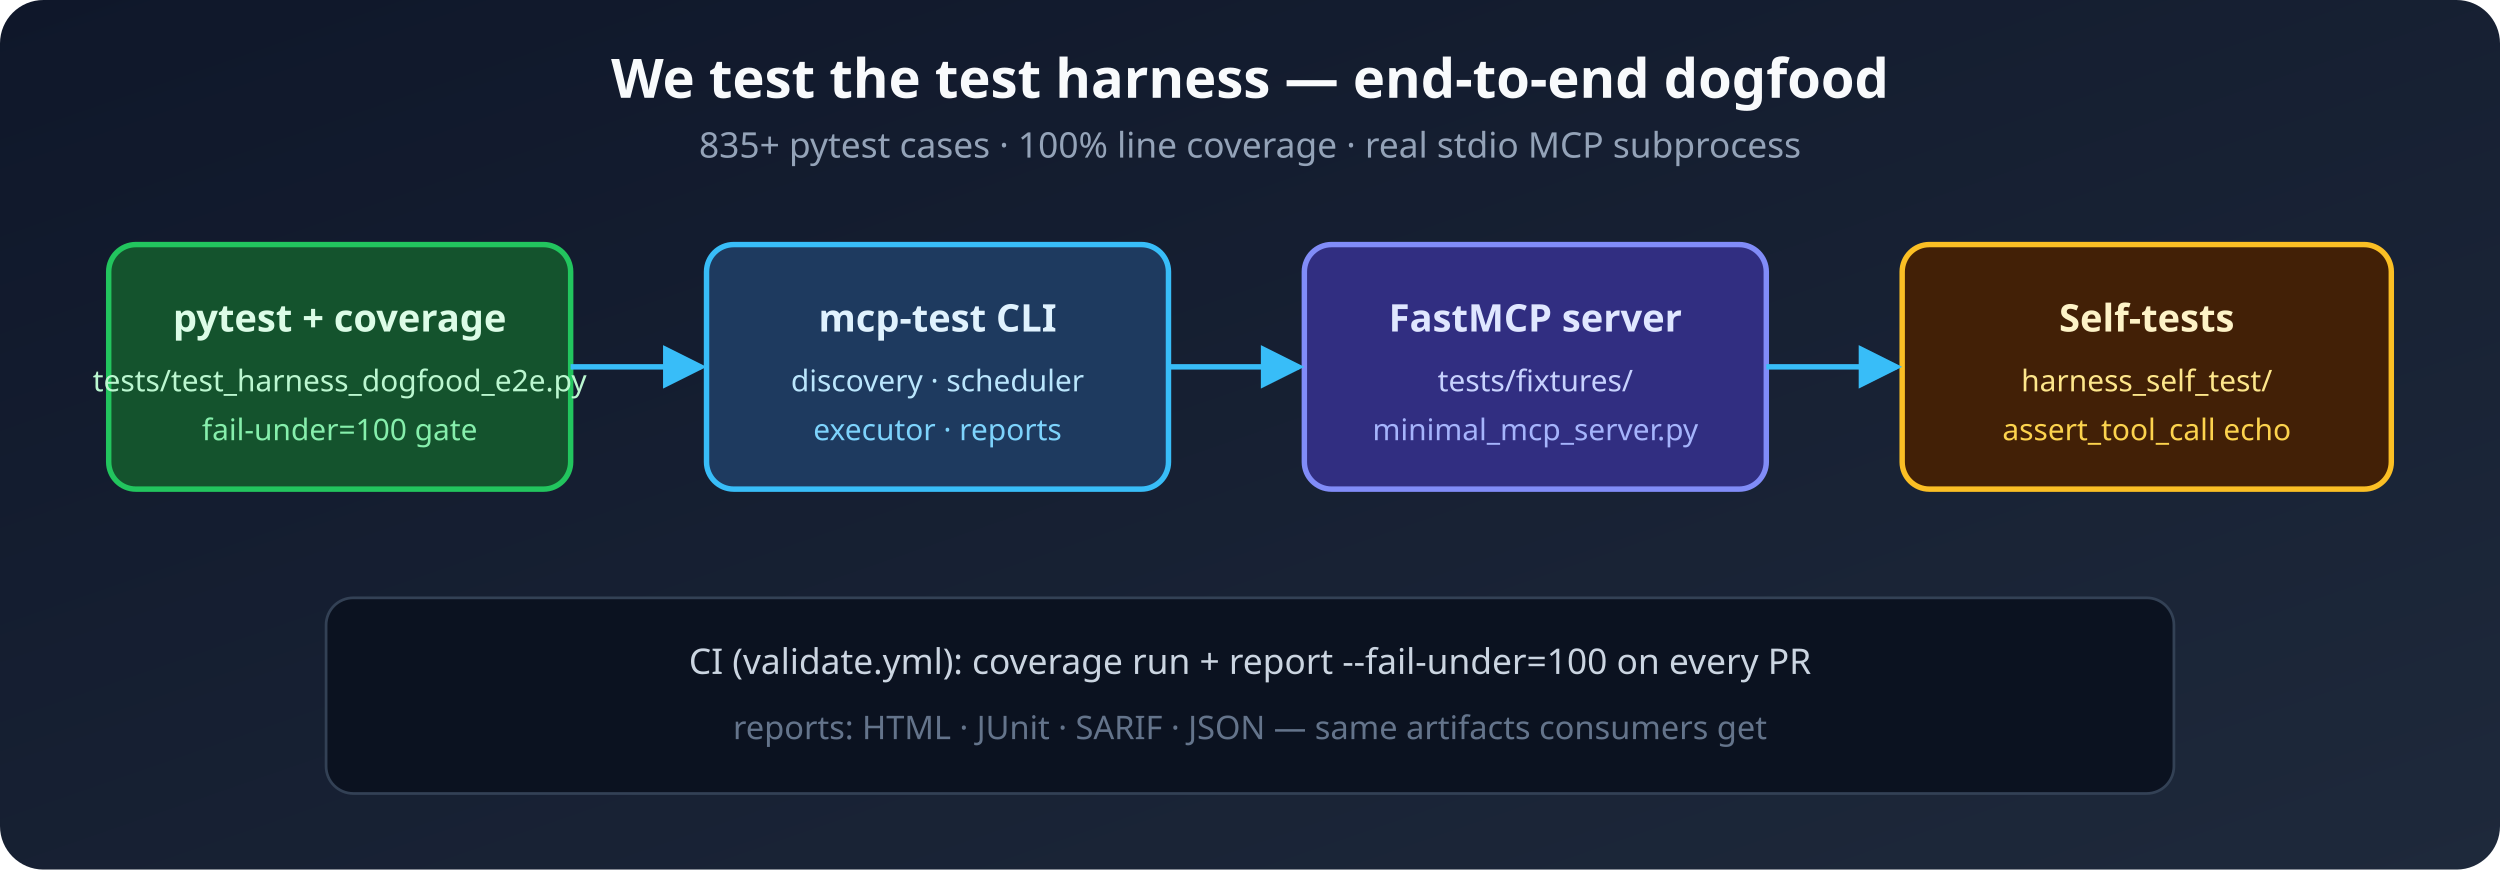
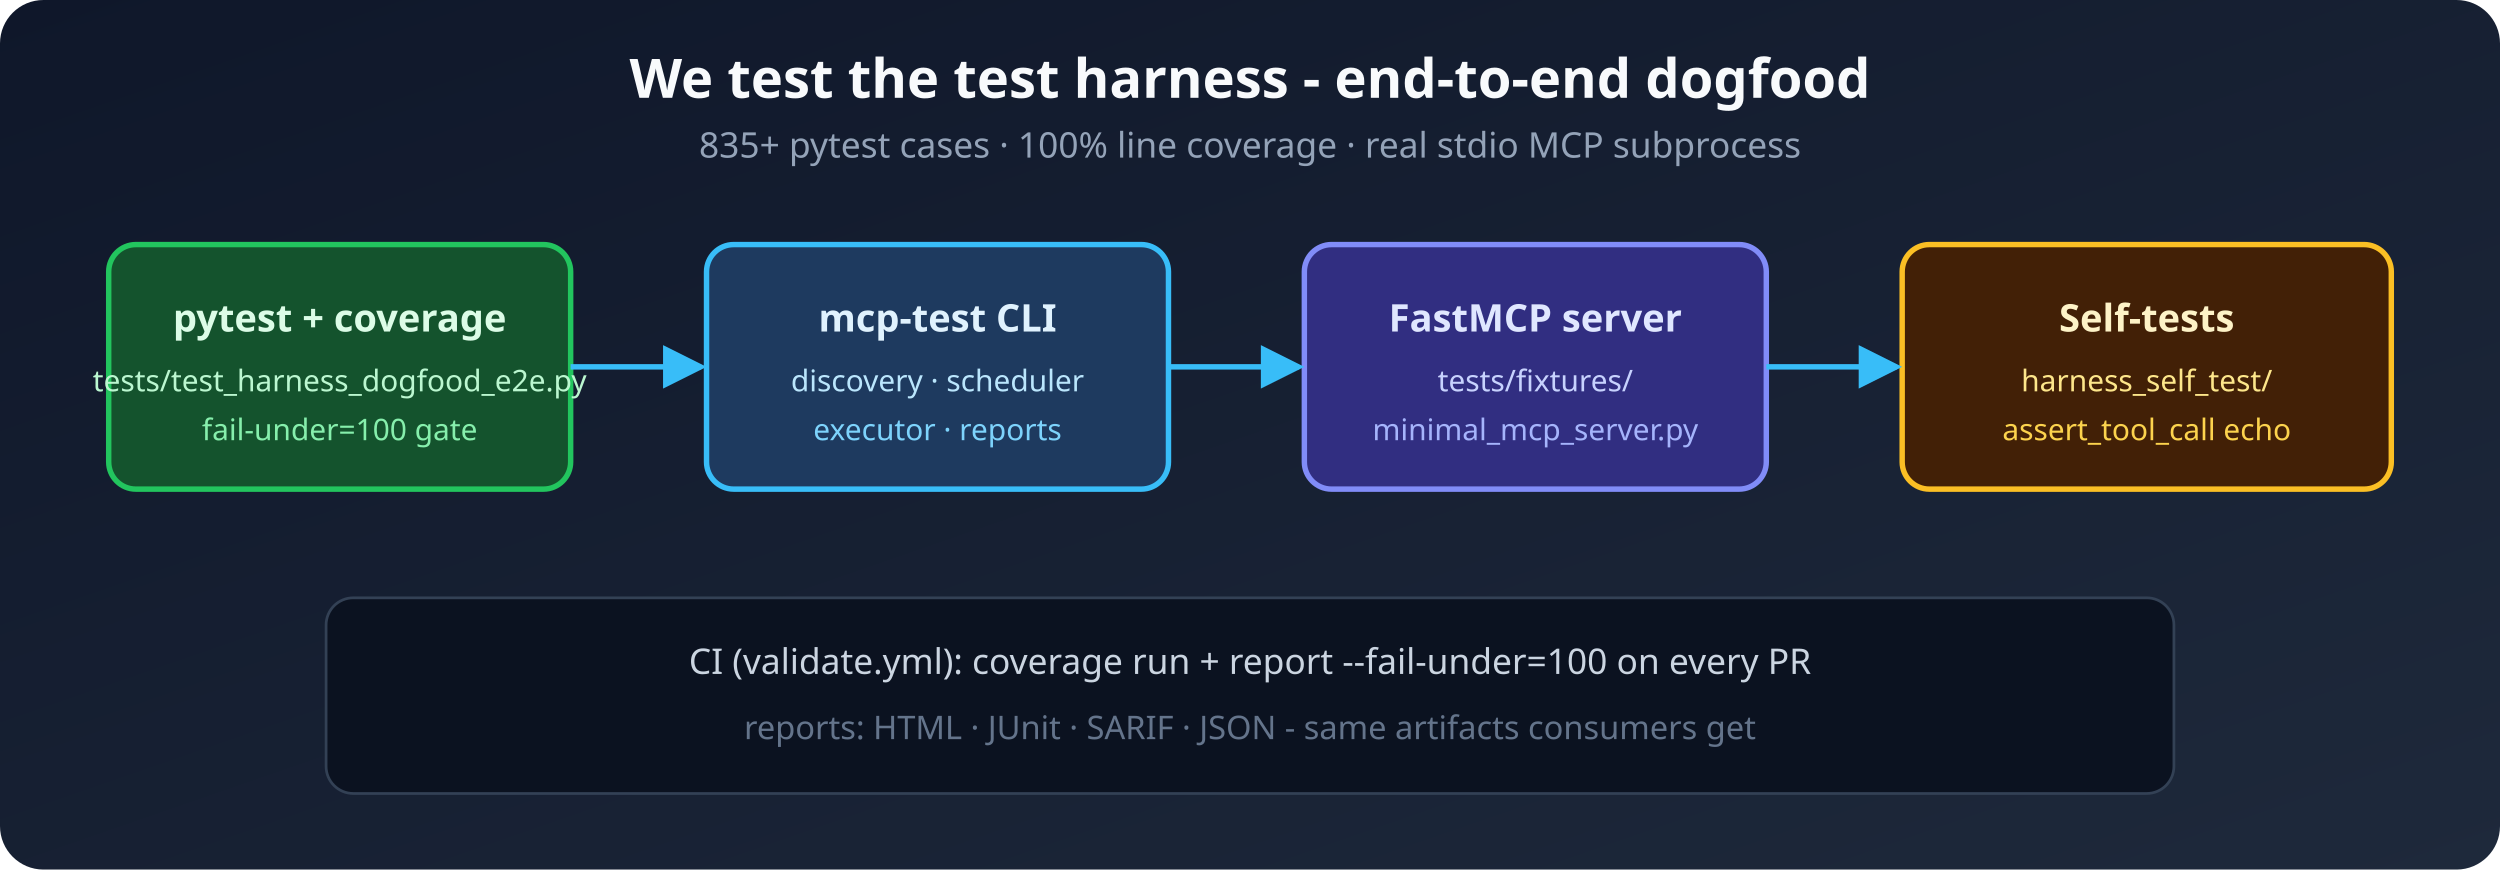
<svg xmlns="http://www.w3.org/2000/svg" viewBox="0 0 920 320" role="img" aria-label="Harness dogfood: pytest runs mcp-test CLI against bundled MCP server fixtures">
  <defs>
    <linearGradient id="dogfoodBg" x1="0%" y1="0%" x2="100%" y2="100%">
      <stop offset="0%" stop-color="#0f172a" />
      <stop offset="100%" stop-color="#1e293b" />
    </linearGradient>
    <marker id="dogfoodArrow" markerWidth="8" markerHeight="8" refX="7" refY="4" orient="auto">
      <path d="M0,0 L8,4 L0,8 Z" fill="#38bdf8" />
    </marker>
  </defs>
  <rect width="920" height="320" rx="16" fill="url(#dogfoodBg)" />
-   <text x="460" y="36" text-anchor="middle" fill="#f8fafc" font-family="Segoe UI, system-ui, sans-serif" font-size="20" font-weight="700">We test the test harness — end-to-end dogfood</text>
+   <text x="460" y="36" text-anchor="middle" fill="#f8fafc" font-family="Segoe UI, system-ui, sans-serif" font-size="20" font-weight="700">We test the test harness - end-to-end dogfood</text>
  <text x="460" y="58" text-anchor="middle" fill="#94a3b8" font-family="Segoe UI, system-ui, sans-serif" font-size="13">835+ pytest cases · 100% line coverage · real stdio MCP subprocess</text>
  <rect x="40" y="90" width="170" height="90" rx="10" fill="#14532d" stroke="#22c55e" stroke-width="2" />
  <text x="125" y="122" text-anchor="middle" fill="#dcfce7" font-family="Segoe UI, system-ui, sans-serif" font-size="14" font-weight="600">pytest + coverage</text>
  <text x="125" y="144" text-anchor="middle" fill="#bbf7d0" font-family="Segoe UI, system-ui, sans-serif" font-size="11">tests/test_harness_dogfood_e2e.py</text>
  <text x="125" y="162" text-anchor="middle" fill="#86efac" font-family="Segoe UI, system-ui, sans-serif" font-size="11">fail-under=100 gate</text>
  <rect x="260" y="90" width="170" height="90" rx="10" fill="#1e3a5f" stroke="#38bdf8" stroke-width="2" />
  <text x="345" y="122" text-anchor="middle" fill="#e0f2fe" font-family="Segoe UI, system-ui, sans-serif" font-size="14" font-weight="600">mcp-test CLI</text>
  <text x="345" y="144" text-anchor="middle" fill="#bae6fd" font-family="Segoe UI, system-ui, sans-serif" font-size="11">discovery · scheduler</text>
  <text x="345" y="162" text-anchor="middle" fill="#7dd3fc" font-family="Segoe UI, system-ui, sans-serif" font-size="11">executor · reports</text>
  <rect x="480" y="90" width="170" height="90" rx="10" fill="#312e81" stroke="#818cf8" stroke-width="2" />
  <text x="565" y="122" text-anchor="middle" fill="#e0e7ff" font-family="Segoe UI, system-ui, sans-serif" font-size="14" font-weight="600">FastMCP server</text>
  <text x="565" y="144" text-anchor="middle" fill="#c7d2fe" font-family="Segoe UI, system-ui, sans-serif" font-size="11">tests/fixtures/</text>
  <text x="565" y="162" text-anchor="middle" fill="#a5b4fc" font-family="Segoe UI, system-ui, sans-serif" font-size="11">minimal_mcp_server.py</text>
  <rect x="700" y="90" width="180" height="90" rx="10" fill="#422006" stroke="#fbbf24" stroke-width="2" />
  <text x="790" y="122" text-anchor="middle" fill="#fef3c7" font-family="Segoe UI, system-ui, sans-serif" font-size="14" font-weight="600">Self-tests</text>
  <text x="790" y="144" text-anchor="middle" fill="#fde68a" font-family="Segoe UI, system-ui, sans-serif" font-size="11">harness_self_test/</text>
  <text x="790" y="162" text-anchor="middle" fill="#fcd34d" font-family="Segoe UI, system-ui, sans-serif" font-size="11">assert_tool_call echo</text>
  <line x1="210" y1="135" x2="258" y2="135" stroke="#38bdf8" stroke-width="2" marker-end="url(#dogfoodArrow)" />
  <line x1="430" y1="135" x2="478" y2="135" stroke="#38bdf8" stroke-width="2" marker-end="url(#dogfoodArrow)" />
  <line x1="650" y1="135" x2="698" y2="135" stroke="#38bdf8" stroke-width="2" marker-end="url(#dogfoodArrow)" />
  <rect x="120" y="220" width="680" height="72" rx="10" fill="#0b1220" stroke="#334155" stroke-width="1" />
  <text x="460" y="248" text-anchor="middle" fill="#cbd5e1" font-family="Segoe UI, system-ui, sans-serif" font-size="13">CI (validate.yml): coverage run + report --fail-under=100 on every PR</text>
-   <text x="460" y="272" text-anchor="middle" fill="#64748b" font-family="Segoe UI, system-ui, sans-serif" font-size="12">reports: HTML · JUnit · SARIF · JSON — same artifacts consumers get</text>
+   <text x="460" y="272" text-anchor="middle" fill="#64748b" font-family="Segoe UI, system-ui, sans-serif" font-size="12">reports: HTML · JUnit · SARIF · JSON - same artifacts consumers get</text>
</svg>
